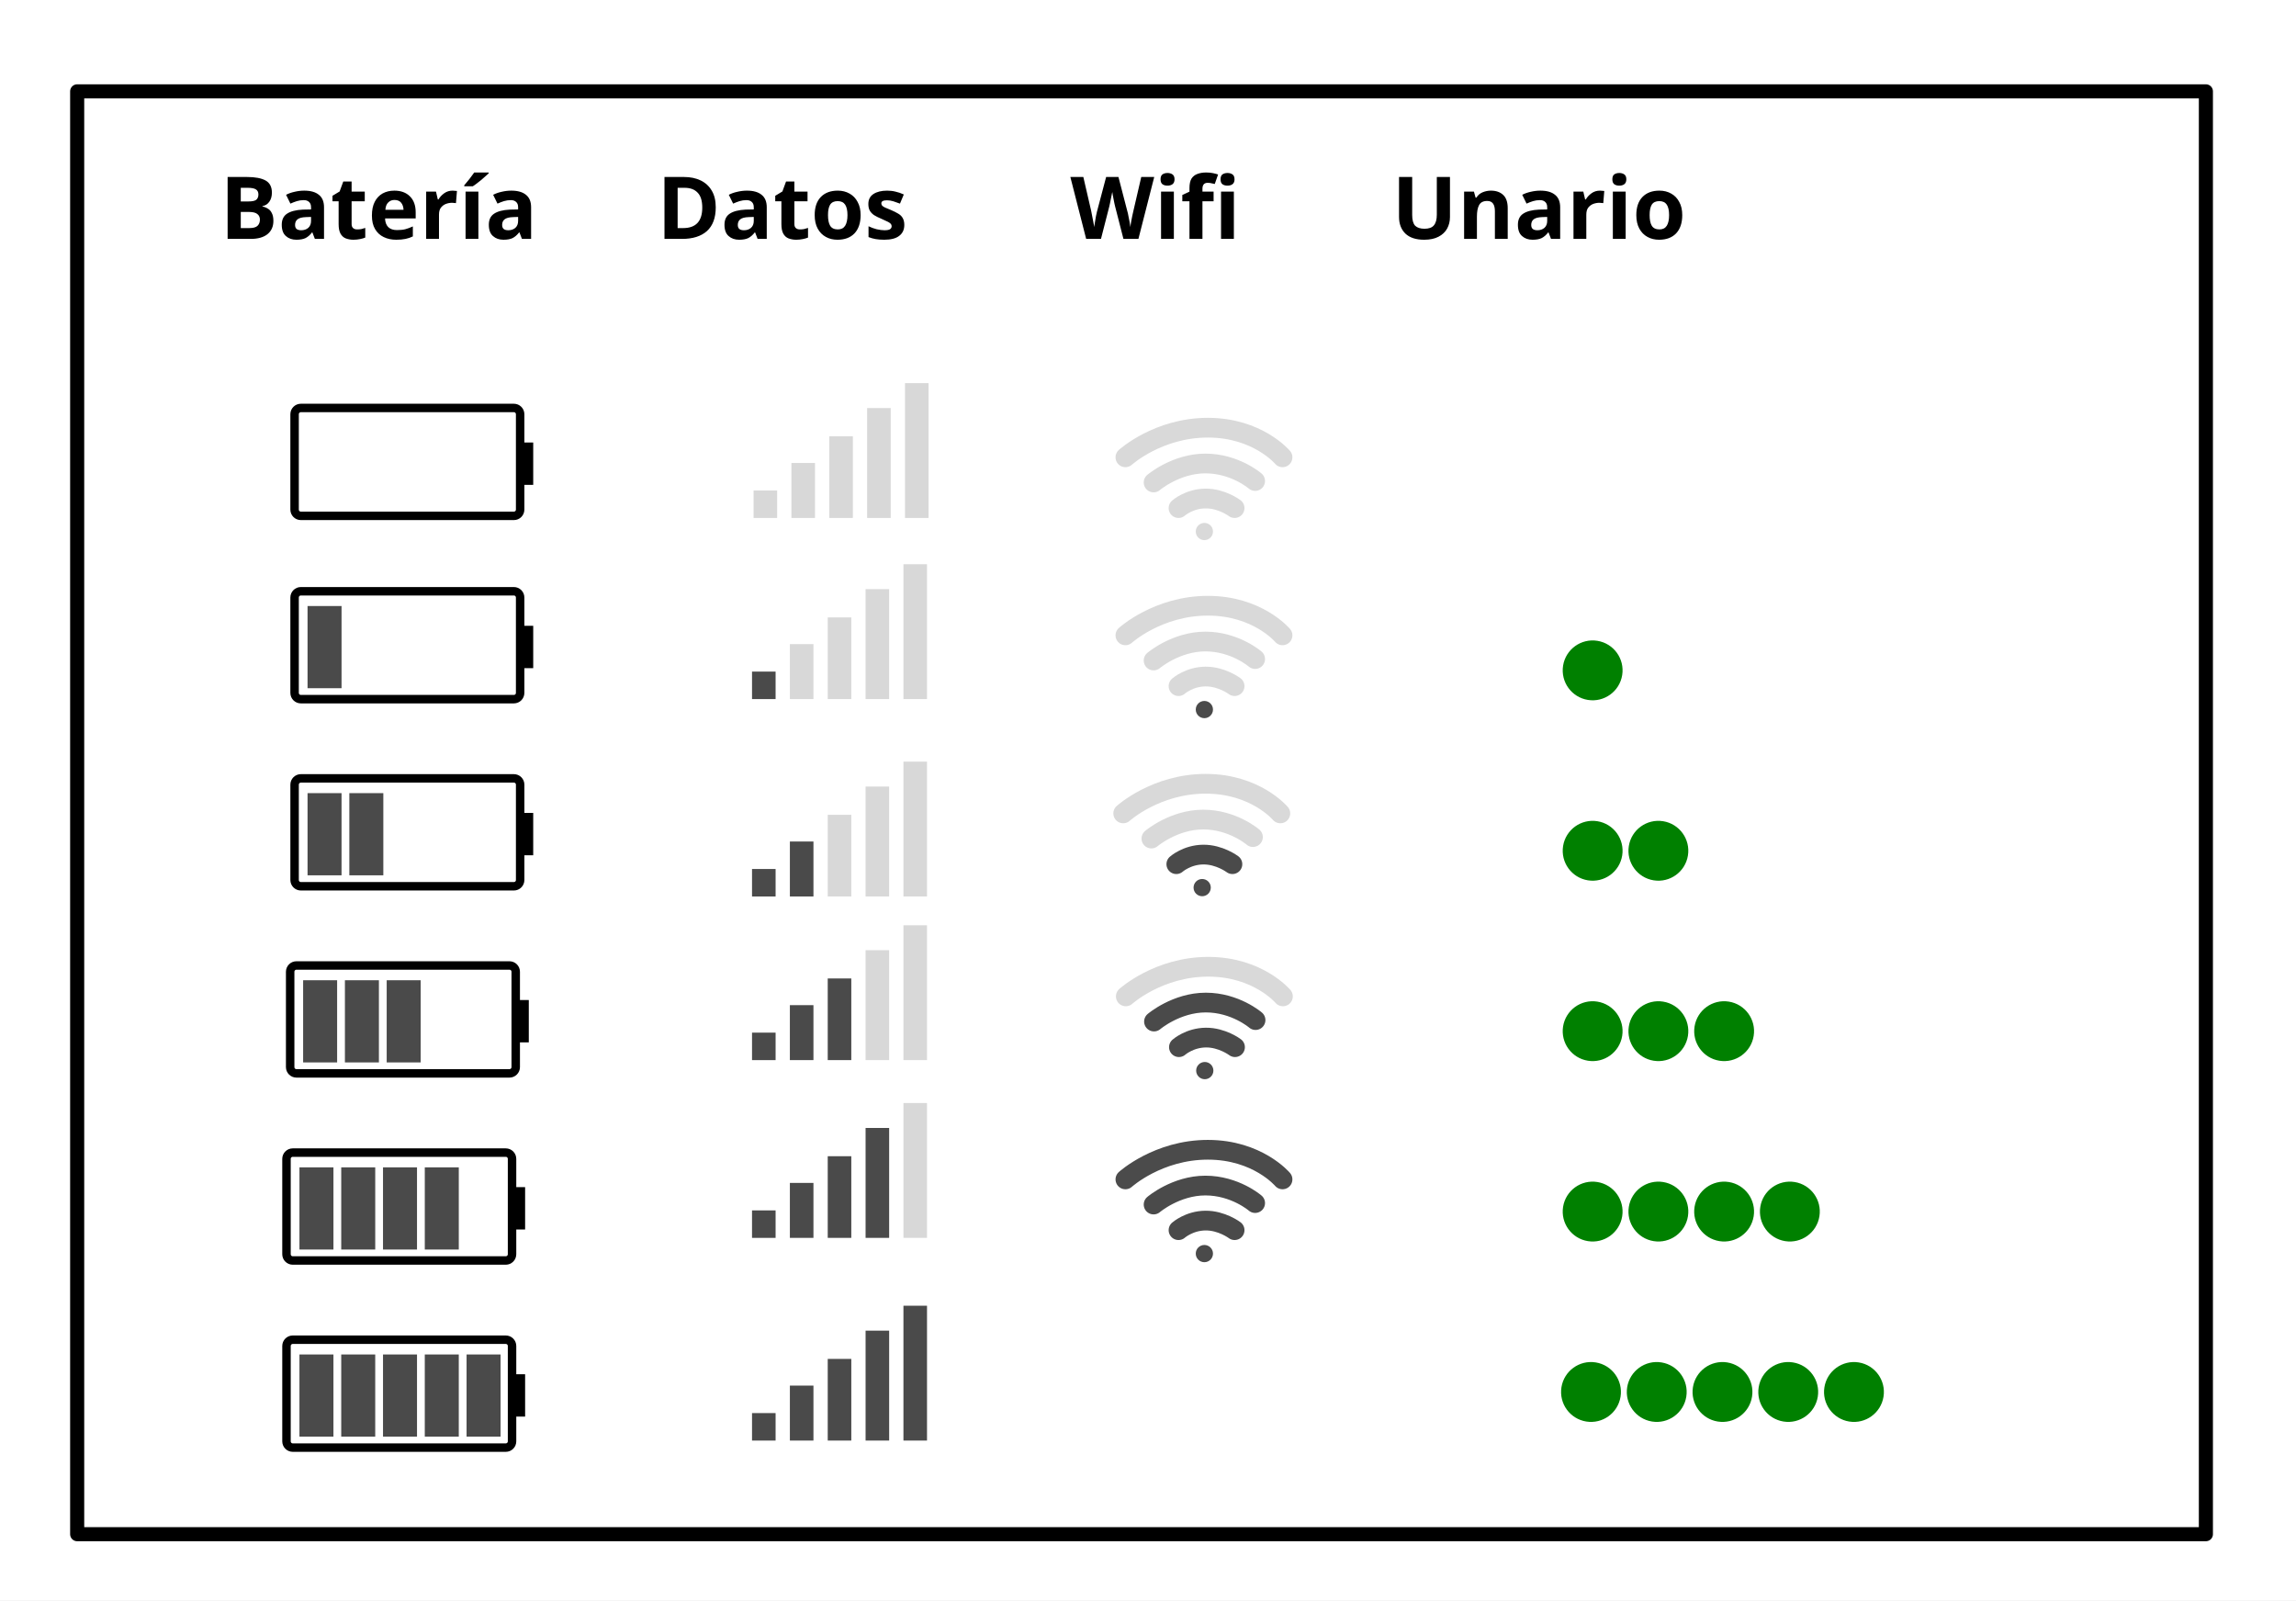
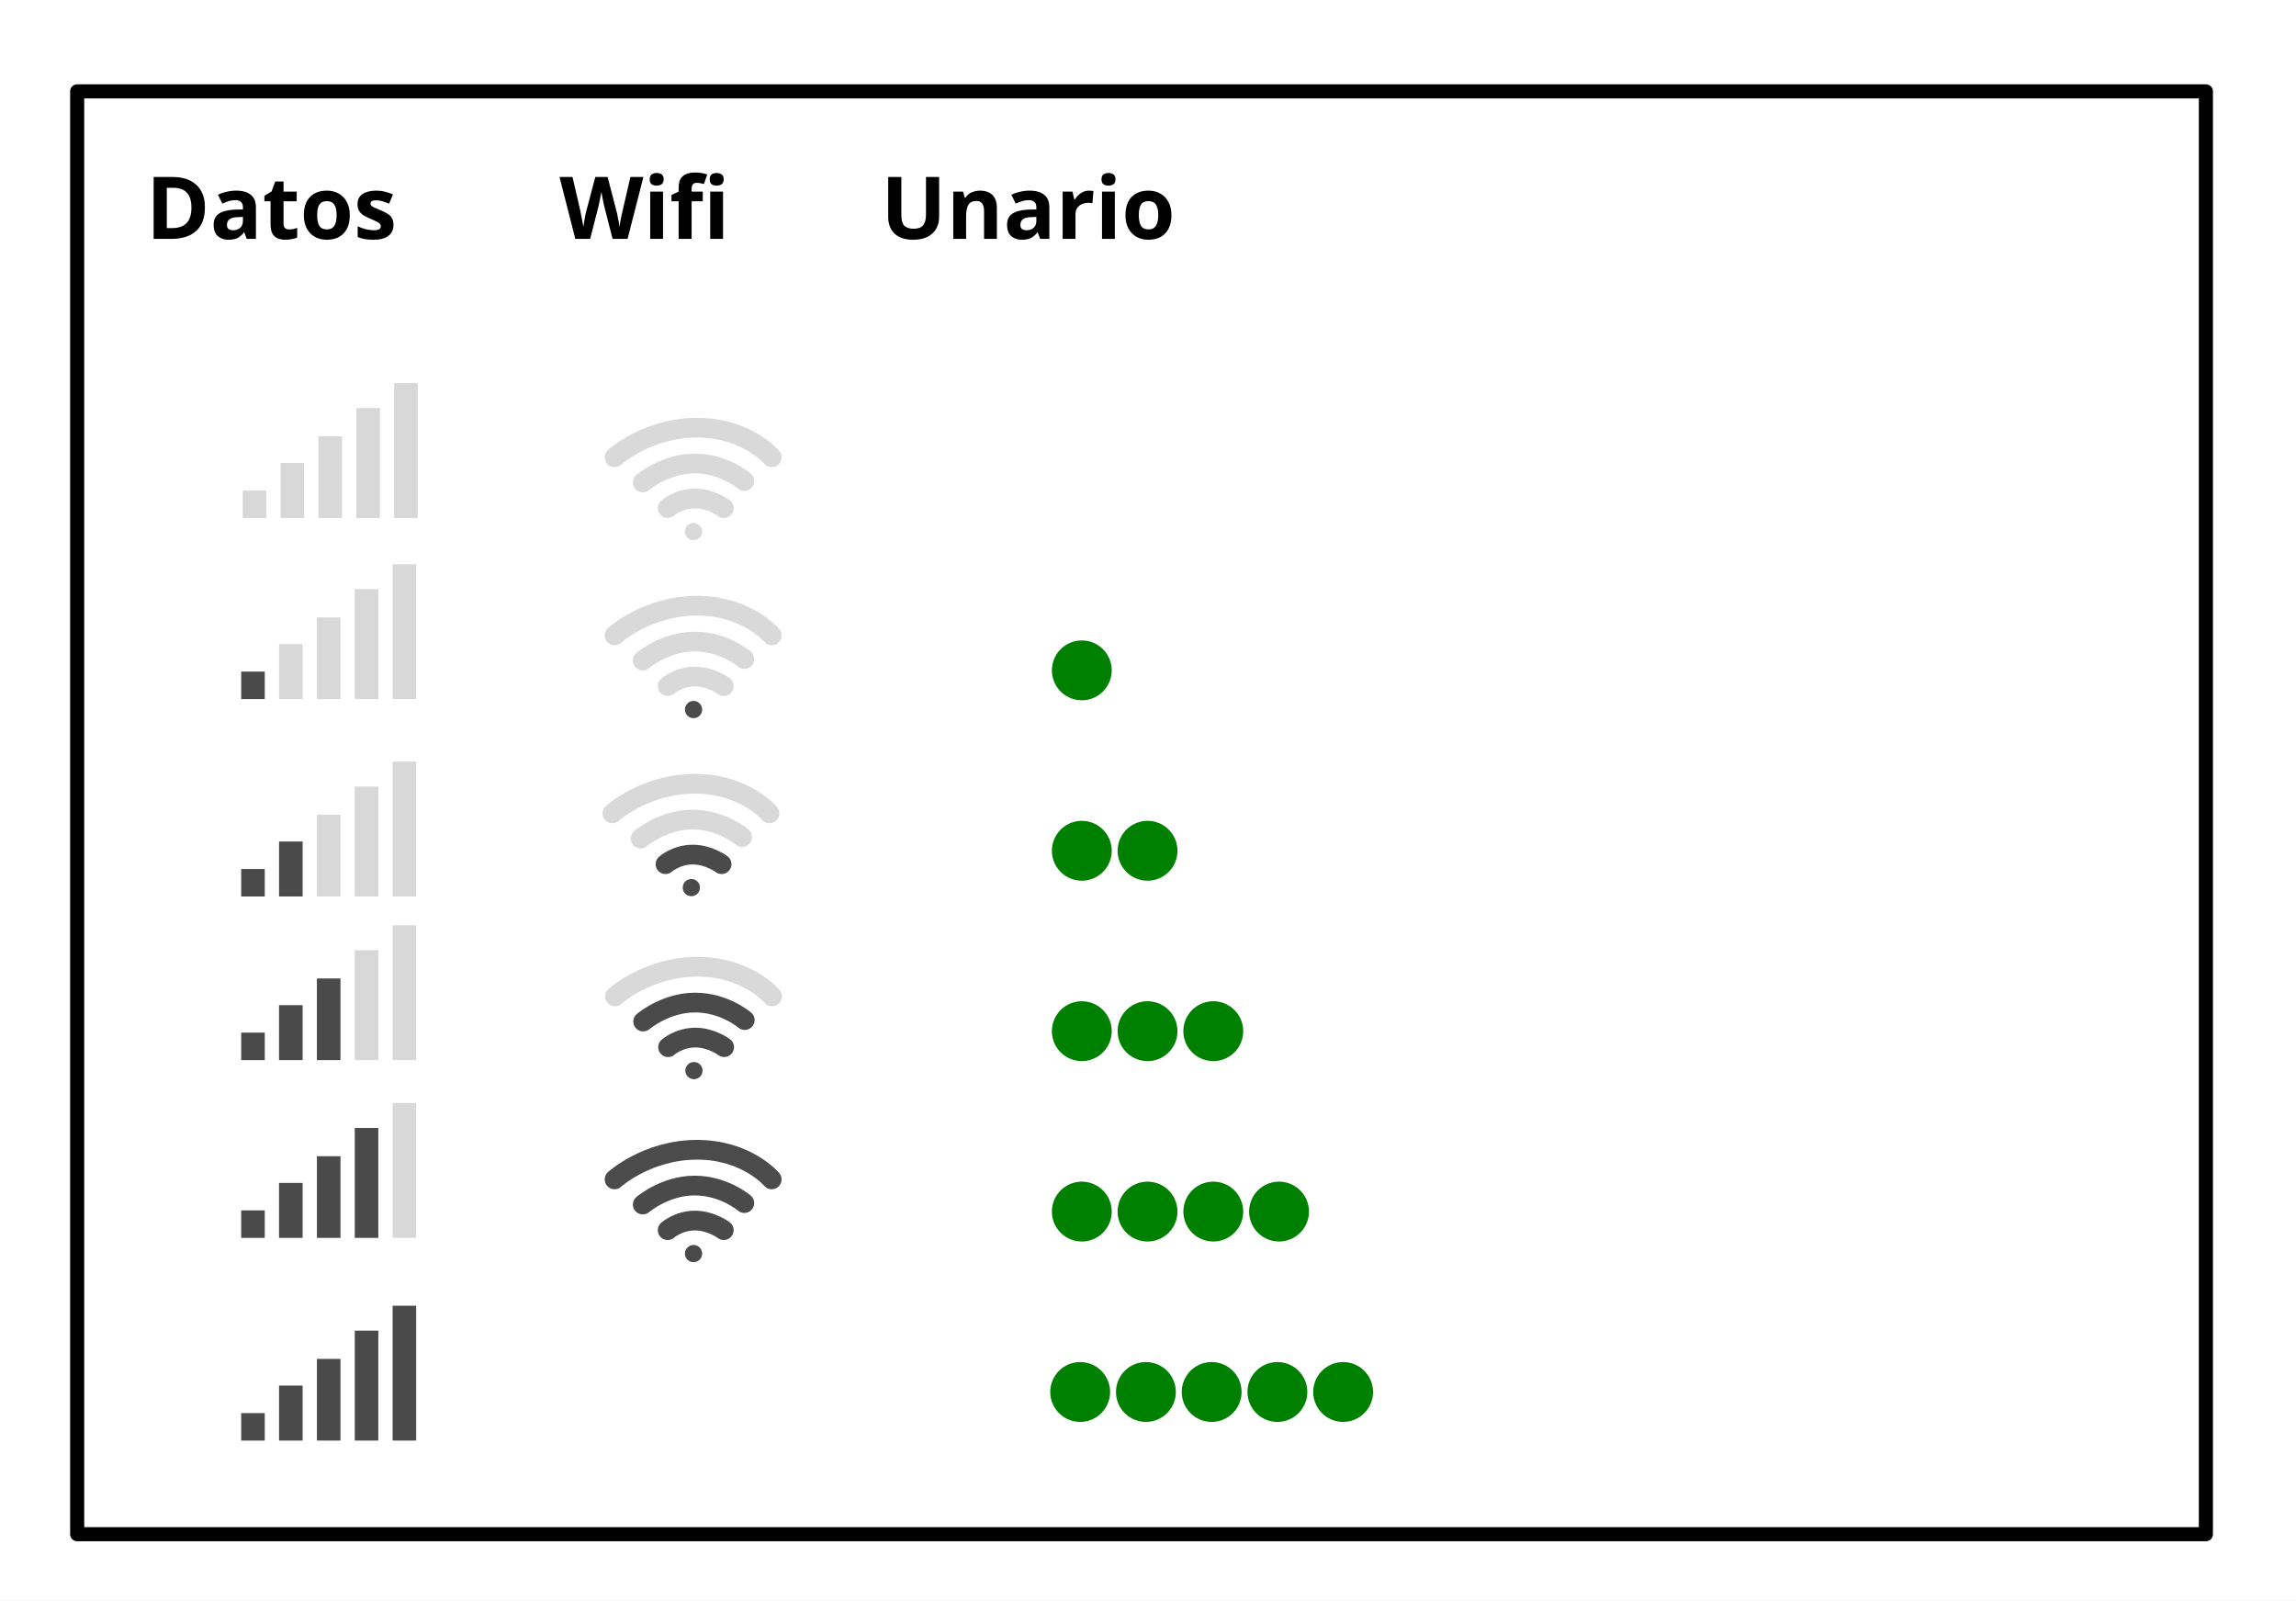
<svg xmlns="http://www.w3.org/2000/svg" width="215.565mm" height="150.234mm" viewBox="0 0 215.565 150.234" version="1.1" id="svg1" xml:space="preserve">
  <defs id="defs1" />
  <g id="layer3" transform="translate(-27.10409,206.9135)" style="display:inline">
    <rect style="fill:#ffffff;stroke:none;stroke-width:1.323;stroke-linecap:round;stroke-linejoin:round;stroke-dasharray:none" id="rect254" width="215.565" height="150.234" x="27.104" y="-206.913" />
    <rect style="fill:#ffffff;stroke:#000000;stroke-width:1.323;stroke-linecap:round;stroke-linejoin:round;stroke-dasharray:none" id="rect45" width="199.859" height="135.444" x="34.35" y="-198.338" />
  </g>
  <g id="layer10" transform="translate(41.84781,-4.084903)" style="display:inline">
-     <text xml:space="preserve" style="font-style:normal;font-variant:normal;font-weight:normal;font-stretch:normal;font-size:8.143px;font-family:Ubuntu;-inkscape-font-specification:Ubuntu;text-align:center;text-anchor:middle;display:inline;fill:#000000;stroke-width:0.794;stroke-linecap:round;stroke-linejoin:round" x="-1" y="16.335" id="text258">
-       <tspan style="font-style:normal;font-variant:normal;font-weight:normal;font-stretch:normal;font-family:Ubuntu;-inkscape-font-specification:Ubuntu;text-align:center;text-anchor:middle;fill:#000000;stroke-width:0.794" x="-1" y="16.335" id="tspan257" />
-       <tspan style="font-style:normal;font-variant:normal;font-weight:bold;font-stretch:normal;font-family:Ubuntu;-inkscape-font-specification:'Ubuntu Bold';text-align:center;text-anchor:middle;fill:#000000;stroke-width:0.794" x="-1" y="26.514" id="tspan258">Batería</tspan>
+     <circle style="display:inline;fill:#008000;stroke:none;stroke-width:0.794;stroke-linecap:round;stroke-linejoin:round" id="circle6" cx="80.124" cy="123.642" r="2.81" transform="rotate(9.097474)" />
+     <circle style="display:inline;fill:#008000;stroke:none;stroke-width:0.794;stroke-linecap:round;stroke-linejoin:round" id="circle7" cx="86.218" cy="122.666" r="2.81" transform="rotate(9.097474)" />
+     <circle style="display:inline;fill:#008000;stroke:none;stroke-width:0.794;stroke-linecap:round;stroke-linejoin:round" id="circle8" cx="92.313" cy="121.69" r="2.81" transform="rotate(9.097474)" />
+     <circle style="display:inline;fill:#008000;stroke:none;stroke-width:0.794;stroke-linecap:round;stroke-linejoin:round" id="circle9" cx="98.408" cy="120.714" r="2.81" transform="rotate(9.097474)" />
+     <circle style="display:inline;fill:#008000;stroke:none;stroke-width:0.794;stroke-linecap:round;stroke-linejoin:round" id="circle10" cx="104.502" cy="119.738" r="2.81" transform="rotate(9.097474)" />
+     <circle style="display:inline;fill:#008000;stroke:none;stroke-width:0.794;stroke-linecap:round;stroke-linejoin:round" id="circle32" cx="77.598" cy="106.895" r="2.81" transform="rotate(9.097474)" />
+     <circle style="display:inline;fill:#008000;stroke:none;stroke-width:0.794;stroke-linecap:round;stroke-linejoin:round" id="circle33" cx="83.692" cy="105.919" r="2.81" transform="rotate(9.097474)" />
+     <circle style="display:inline;fill:#008000;stroke:none;stroke-width:0.794;stroke-linecap:round;stroke-linejoin:round" id="circle34" cx="89.787" cy="104.943" r="2.81" transform="rotate(9.097474)" />
+     <circle style="display:inline;fill:#008000;stroke:none;stroke-width:0.794;stroke-linecap:round;stroke-linejoin:round" id="circle35" cx="95.882" cy="103.967" r="2.81" transform="rotate(9.097474)" />
+     <circle style="display:inline;fill:#008000;stroke:none;stroke-width:0.794;stroke-linecap:round;stroke-linejoin:round" id="circle36" cx="74.92" cy="90.173" r="2.81" transform="rotate(9.097474)" />
+     <circle style="display:inline;fill:#008000;stroke:none;stroke-width:0.794;stroke-linecap:round;stroke-linejoin:round" id="circle37" cx="81.015" cy="89.197" r="2.81" transform="rotate(9.097474)" />
+     <circle style="display:inline;fill:#008000;stroke:none;stroke-width:0.794;stroke-linecap:round;stroke-linejoin:round" id="circle38" cx="87.109" cy="88.221" r="2.81" transform="rotate(9.097474)" />
+     <circle style="display:inline;fill:#008000;stroke:none;stroke-width:0.794;stroke-linecap:round;stroke-linejoin:round" id="circle40" cx="72.243" cy="73.451" r="2.81" transform="rotate(9.097474)" />
+     <circle style="display:inline;fill:#008000;stroke:none;stroke-width:0.794;stroke-linecap:round;stroke-linejoin:round" id="circle41" cx="78.337" cy="72.475" r="2.81" transform="rotate(9.097474)" />
+     <circle style="display:inline;fill:#008000;stroke:none;stroke-width:0.794;stroke-linecap:round;stroke-linejoin:round" id="circle43" cx="69.565" cy="56.729" r="2.81" transform="rotate(9.097474)" />
+     <text xml:space="preserve" style="font-style:normal;font-variant:normal;font-weight:normal;font-stretch:normal;font-size:8.143px;font-family:Ubuntu;-inkscape-font-specification:Ubuntu;text-align:center;text-anchor:middle;display:inline;fill:#000000;stroke-width:0.794;stroke-linecap:round;stroke-linejoin:round" x="59.97" y="16.335" id="text52">
+       <tspan style="font-style:normal;font-variant:normal;font-weight:normal;font-stretch:normal;font-family:Ubuntu;-inkscape-font-specification:Ubuntu;text-align:center;text-anchor:middle;fill:#000000;stroke-width:0.794" x="59.97" y="16.335" id="tspan51" />
+       <tspan style="font-style:normal;font-variant:normal;font-weight:bold;font-stretch:normal;font-family:Ubuntu;-inkscape-font-specification:'Ubuntu Bold';text-align:center;text-anchor:middle;fill:#000000;stroke-width:0.794" x="59.97" y="26.514" id="tspan52">Unario</tspan>
    </text>
-     <rect style="fill:none;stroke:#000000;stroke-width:0.794;stroke-linecap:round;stroke-linejoin:round" id="rect1" width="10.128" height="21.177" x="129.849" y="-6.227" ry="0.588" rx="0.588" transform="rotate(90)" />
-     <rect style="fill:#000000;stroke:none;stroke-width:0.794;stroke-linecap:round;stroke-linejoin:round" id="rect2" width="3.976" height="1.024" x="133.09" y="-7.454" transform="rotate(90)" />
-     <rect style="fill:#4a4a4a;fill-opacity:1;stroke:none;stroke-width:0.794;stroke-linecap:round;stroke-linejoin:round" id="rect3" width="7.715" height="3.192" x="131.234" y="-1.226" transform="rotate(90)" />
-     <rect style="fill:#4a4a4a;fill-opacity:1;stroke:none;stroke-width:0.794;stroke-linecap:round;stroke-linejoin:round" id="rect4" width="7.715" height="3.192" x="131.234" y="-5.149" transform="rotate(90)" />
-     <rect style="fill:#4a4a4a;fill-opacity:1;stroke:none;stroke-width:0.794;stroke-linecap:round;stroke-linejoin:round" id="rect5" width="7.715" height="3.192" x="131.234" y="2.696" transform="rotate(90)" />
-     <rect style="fill:#4a4a4a;fill-opacity:1;stroke:none;stroke-width:0.794;stroke-linecap:round;stroke-linejoin:round" id="rect6" width="7.715" height="3.192" x="131.234" y="6.619" transform="rotate(90)" />
-     <rect style="fill:#4a4a4a;fill-opacity:1;stroke:none;stroke-width:0.794;stroke-linecap:round;stroke-linejoin:round" id="rect7" width="7.715" height="3.192" x="131.234" y="10.542" transform="rotate(90)" />
-     <g id="g51" transform="rotate(90,-9.973721,79.26122)">
-       <rect style="fill:none;stroke:#000000;stroke-width:0.794;stroke-linecap:round;stroke-linejoin:round" id="rect8" width="10.128" height="21.177" x="23.049" y="63.061" ry="0.588" rx="0.588" />
-       <rect style="fill:#000000;stroke:none;stroke-width:0.794;stroke-linecap:round;stroke-linejoin:round" id="rect9" width="3.976" height="1.024" x="26.291" y="61.834" />
-       <rect style="fill:#4a4a4a;fill-opacity:1;stroke:none;stroke-width:0.794;stroke-linecap:round;stroke-linejoin:round" id="rect10" width="7.715" height="3.192" x="24.434" y="68.061" />
-       <rect style="fill:#4a4a4a;fill-opacity:1;stroke:none;stroke-width:0.794;stroke-linecap:round;stroke-linejoin:round" id="rect12" width="7.715" height="3.192" x="24.434" y="71.984" />
-       <rect style="fill:#4a4a4a;fill-opacity:1;stroke:none;stroke-width:0.794;stroke-linecap:round;stroke-linejoin:round" id="rect13" width="7.715" height="3.192" x="24.434" y="75.906" />
-       <rect style="fill:#4a4a4a;fill-opacity:1;stroke:none;stroke-width:0.794;stroke-linecap:round;stroke-linejoin:round" id="rect14" width="7.715" height="3.192" x="24.434" y="79.829" />
-     </g>
-     <g id="g50" transform="rotate(90,18.35525,51.27797)">
-       <rect style="fill:none;stroke:#000000;stroke-width:0.794;stroke-linecap:round;stroke-linejoin:round" id="rect15" width="10.128" height="21.177" x="61.796" y="63.061" ry="0.588" rx="0.588" />
-       <rect style="fill:#000000;stroke:none;stroke-width:0.794;stroke-linecap:round;stroke-linejoin:round" id="rect16" width="3.976" height="1.024" x="65.038" y="61.834" />
-       <rect style="fill:#4a4a4a;fill-opacity:1;stroke:none;stroke-width:0.794;stroke-linecap:round;stroke-linejoin:round" id="rect18" width="7.715" height="3.192" x="63.181" y="71.984" />
-       <rect style="fill:#4a4a4a;fill-opacity:1;stroke:none;stroke-width:0.794;stroke-linecap:round;stroke-linejoin:round" id="rect19" width="7.715" height="3.192" x="63.181" y="75.906" />
-       <rect style="fill:#4a4a4a;fill-opacity:1;stroke:none;stroke-width:0.794;stroke-linecap:round;stroke-linejoin:round" id="rect20" width="7.715" height="3.192" x="63.181" y="79.829" />
-     </g>
-     <g id="g49" transform="translate(-98.10804,119.9124)">
-       <rect style="fill:none;stroke:#000000;stroke-width:0.794;stroke-linecap:round;stroke-linejoin:round" id="rect21" width="10.128" height="21.177" x="-42.758" y="-105.096" ry="0.588" rx="0.588" transform="rotate(90)" />
-       <rect style="fill:#000000;stroke:none;stroke-width:0.794;stroke-linecap:round;stroke-linejoin:round" id="rect22" width="3.976" height="1.024" x="-39.516" y="-106.322" transform="rotate(90)" />
-       <rect style="fill:#4a4a4a;fill-opacity:1;stroke:none;stroke-width:0.794;stroke-linecap:round;stroke-linejoin:round" id="rect24" width="7.715" height="3.192" x="-41.373" y="-92.25" transform="rotate(90)" />
-       <rect style="fill:#4a4a4a;fill-opacity:1;stroke:none;stroke-width:0.794;stroke-linecap:round;stroke-linejoin:round" id="rect25" width="7.715" height="3.192" x="-41.373" y="-88.327" transform="rotate(90)" />
-     </g>
-     <g id="g48" transform="rotate(90,76.29927,-6.251171)">
-       <rect style="fill:none;stroke:#000000;stroke-width:0.794;stroke-linecap:round;stroke-linejoin:round" id="rect26" width="10.128" height="21.177" x="142.14" y="63.061" ry="0.588" rx="0.588" />
-       <rect style="fill:#000000;stroke:none;stroke-width:0.794;stroke-linecap:round;stroke-linejoin:round" id="rect27" width="3.976" height="1.024" x="145.382" y="61.834" />
-       <rect style="fill:#4a4a4a;fill-opacity:1;stroke:none;stroke-width:0.794;stroke-linecap:round;stroke-linejoin:round" id="rect29" width="7.715" height="3.192" x="143.525" y="79.829" />
-     </g>
-     <g id="g47" transform="rotate(90,104.9889,-34.94077)">
-       <rect style="fill:none;stroke:#000000;stroke-width:0.794;stroke-linecap:round;stroke-linejoin:round" id="rect30" width="10.128" height="21.177" x="182.312" y="63.061" ry="0.588" rx="0.588" />
-       <rect style="fill:#000000;stroke:none;stroke-width:0.794;stroke-linecap:round;stroke-linejoin:round" id="rect31" width="3.976" height="1.024" x="185.554" y="61.834" />
-     </g>
-     <circle style="display:inline;fill:#008000;stroke:none;stroke-width:0.794;stroke-linecap:round;stroke-linejoin:round" id="circle6" cx="127.481" cy="116.058" r="2.81" transform="rotate(9.097474)" />
-     <circle style="display:inline;fill:#008000;stroke:none;stroke-width:0.794;stroke-linecap:round;stroke-linejoin:round" id="circle7" cx="133.575" cy="115.082" r="2.81" transform="rotate(9.097474)" />
-     <circle style="display:inline;fill:#008000;stroke:none;stroke-width:0.794;stroke-linecap:round;stroke-linejoin:round" id="circle8" cx="139.67" cy="114.106" r="2.81" transform="rotate(9.097474)" />
-     <circle style="display:inline;fill:#008000;stroke:none;stroke-width:0.794;stroke-linecap:round;stroke-linejoin:round" id="circle9" cx="145.765" cy="113.13" r="2.81" transform="rotate(9.097474)" />
-     <circle style="display:inline;fill:#008000;stroke:none;stroke-width:0.794;stroke-linecap:round;stroke-linejoin:round" id="circle10" cx="151.859" cy="112.155" r="2.81" transform="rotate(9.097474)" />
-     <circle style="display:inline;fill:#008000;stroke:none;stroke-width:0.794;stroke-linecap:round;stroke-linejoin:round" id="circle32" cx="124.955" cy="99.312" r="2.81" transform="rotate(9.097474)" />
-     <circle style="display:inline;fill:#008000;stroke:none;stroke-width:0.794;stroke-linecap:round;stroke-linejoin:round" id="circle33" cx="131.05" cy="98.336" r="2.81" transform="rotate(9.097474)" />
-     <circle style="display:inline;fill:#008000;stroke:none;stroke-width:0.794;stroke-linecap:round;stroke-linejoin:round" id="circle34" cx="137.144" cy="97.36" r="2.81" transform="rotate(9.097474)" />
-     <circle style="display:inline;fill:#008000;stroke:none;stroke-width:0.794;stroke-linecap:round;stroke-linejoin:round" id="circle35" cx="143.239" cy="96.384" r="2.81" transform="rotate(9.097474)" />
-     <circle style="display:inline;fill:#008000;stroke:none;stroke-width:0.794;stroke-linecap:round;stroke-linejoin:round" id="circle36" cx="122.277" cy="82.59" r="2.81" transform="rotate(9.097474)" />
-     <circle style="display:inline;fill:#008000;stroke:none;stroke-width:0.794;stroke-linecap:round;stroke-linejoin:round" id="circle37" cx="128.372" cy="81.614" r="2.81" transform="rotate(9.097474)" />
-     <circle style="display:inline;fill:#008000;stroke:none;stroke-width:0.794;stroke-linecap:round;stroke-linejoin:round" id="circle38" cx="134.467" cy="80.638" r="2.81" transform="rotate(9.097474)" />
-     <circle style="display:inline;fill:#008000;stroke:none;stroke-width:0.794;stroke-linecap:round;stroke-linejoin:round" id="circle40" cx="119.6" cy="65.868" r="2.81" transform="rotate(9.097474)" />
-     <circle style="display:inline;fill:#008000;stroke:none;stroke-width:0.794;stroke-linecap:round;stroke-linejoin:round" id="circle41" cx="125.694" cy="64.892" r="2.81" transform="rotate(9.097474)" />
-     <circle style="display:inline;fill:#008000;stroke:none;stroke-width:0.794;stroke-linecap:round;stroke-linejoin:round" id="circle43" cx="116.922" cy="49.146" r="2.81" transform="rotate(9.097474)" />
-     <text xml:space="preserve" style="font-style:normal;font-variant:normal;font-weight:normal;font-stretch:normal;font-size:8.143px;font-family:Ubuntu;-inkscape-font-specification:Ubuntu;text-align:center;text-anchor:middle;display:inline;fill:#000000;stroke-width:0.794;stroke-linecap:round;stroke-linejoin:round" x="107.931" y="16.335" id="text52">
-       <tspan style="font-style:normal;font-variant:normal;font-weight:normal;font-stretch:normal;font-family:Ubuntu;-inkscape-font-specification:Ubuntu;text-align:center;text-anchor:middle;fill:#000000;stroke-width:0.794" x="107.931" y="16.335" id="tspan51" />
-       <tspan style="font-style:normal;font-variant:normal;font-weight:bold;font-stretch:normal;font-family:Ubuntu;-inkscape-font-specification:'Ubuntu Bold';text-align:center;text-anchor:middle;fill:#000000;stroke-width:0.794" x="107.931" y="26.514" id="tspan52">Unario</tspan>
-     </text>
-     <g id="g69" transform="translate(-125.2426,72.89326)">
+     <g id="g69" transform="translate(-173.2031,72.89326)">
      <path style="display:inline;fill:none;fill-opacity:1;stroke:#4b4b4b;stroke-width:1.852;stroke-linecap:round;stroke-linejoin:round;stroke-dasharray:none;stroke-opacity:1" d="m 189.055,41.905 c 0,0 3.065,-2.78 7.742,-2.78 4.676,0 7.011,2.78 7.011,2.78" id="path53" />
      <path style="display:inline;fill:none;fill-opacity:1;stroke:#4a4a4a;stroke-width:1.852;stroke-linecap:round;stroke-linejoin:round;stroke-dasharray:none;stroke-opacity:1" d="m 191.702,44.266 c 0,0 2.092,-1.782 4.865,-1.782 2.773,0 4.67,1.645 4.67,1.645" id="path54" />
      <path style="display:inline;fill:none;fill-opacity:1;stroke:#4a4a4a;stroke-width:1.852;stroke-linecap:round;stroke-linejoin:round;stroke-dasharray:none;stroke-opacity:1" d="m 194.042,46.672 c 0,0 0.994,-0.884 2.525,-0.9 1.531,-0.016 2.742,0.9 2.742,0.9" id="path55" />
      <circle style="display:inline;fill:#4a4a4a;fill-opacity:1;stroke:none;stroke-width:0.265;stroke-linecap:round;stroke-linejoin:round;stroke-dasharray:none;stroke-opacity:1" id="path56" cx="196.47" cy="48.871" r="0.809" />
    </g>
-     <g id="g73" transform="translate(38.79533)">
+     <g id="g73" transform="translate(-9.165132)">
      <path style="display:inline;fill:none;fill-opacity:1;stroke:#d9d9d9;stroke-width:1.852;stroke-linecap:round;stroke-linejoin:round;stroke-dasharray:none;stroke-opacity:1" d="m 25.055,97.619 c 0,0 3.065,-2.78 7.742,-2.78 4.676,0 7.011,2.78 7.011,2.78" id="path57" />
      <path style="display:inline;fill:none;fill-opacity:1;stroke:#4a4a4a;stroke-width:1.852;stroke-linecap:round;stroke-linejoin:round;stroke-dasharray:none;stroke-opacity:1" d="m 27.702,99.981 c 0,0 2.092,-1.782 4.865,-1.782 2.773,0 4.67,1.645 4.67,1.645" id="path58" />
      <path style="display:inline;fill:none;fill-opacity:1;stroke:#4a4a4a;stroke-width:1.852;stroke-linecap:round;stroke-linejoin:round;stroke-dasharray:none;stroke-opacity:1" d="m 30.042,102.387 c 0,0 0.994,-0.884 2.525,-0.9 1.531,-0.016 2.742,0.9 2.742,0.9" id="path59" />
      <circle style="display:inline;fill:#4a4a4a;fill-opacity:1;stroke:none;stroke-width:0.265;stroke-linecap:round;stroke-linejoin:round;stroke-dasharray:none;stroke-opacity:1" id="circle59" cx="32.47" cy="104.586" r="0.809" />
    </g>
-     <g id="g72" transform="translate(38.79533)">
+     <g id="g72" transform="translate(-9.165132)">
      <path style="display:inline;fill:none;fill-opacity:1;stroke:#d9d9d9;stroke-width:1.852;stroke-linecap:round;stroke-linejoin:round;stroke-dasharray:none;stroke-opacity:1" d="m 24.812,80.441 c 0,0 3.065,-2.78 7.742,-2.78 4.676,0 7.011,2.78 7.011,2.78" id="path60" />
      <path style="display:inline;fill:none;fill-opacity:1;stroke:#d9d9d9;stroke-width:1.852;stroke-linecap:round;stroke-linejoin:round;stroke-dasharray:none;stroke-opacity:1" d="m 27.458,82.803 c 0,0 2.092,-1.782 4.865,-1.782 2.773,0 4.67,1.645 4.67,1.645" id="path61" />
      <path style="display:inline;fill:none;fill-opacity:1;stroke:#4a4a4a;stroke-width:1.852;stroke-linecap:round;stroke-linejoin:round;stroke-dasharray:none;stroke-opacity:1" d="m 29.798,85.208 c 0,0 0.994,-0.884 2.525,-0.9 1.531,-0.016 2.742,0.9 2.742,0.9" id="path62" />
      <circle style="display:inline;fill:#4a4a4a;fill-opacity:1;stroke:none;stroke-width:0.265;stroke-linecap:round;stroke-linejoin:round;stroke-dasharray:none;stroke-opacity:1" id="circle62" cx="32.226" cy="87.408" r="0.809" />
    </g>
-     <g id="g71" transform="translate(38.79533)">
+     <g id="g71" transform="translate(-9.165132)">
      <path style="display:inline;fill:none;fill-opacity:1;stroke:#d9d9d9;stroke-width:1.852;stroke-linecap:round;stroke-linejoin:round;stroke-dasharray:none;stroke-opacity:1" d="m 25.017,63.727 c 0,0 3.065,-2.78 7.742,-2.78 4.676,0 7.011,2.78 7.011,2.78" id="path63" />
      <path style="display:inline;fill:none;fill-opacity:1;stroke:#d9d9d9;stroke-width:1.852;stroke-linecap:round;stroke-linejoin:round;stroke-dasharray:none;stroke-opacity:1" d="m 27.664,66.089 c 0,0 2.092,-1.782 4.865,-1.782 2.773,0 4.67,1.645 4.67,1.645" id="path64" />
      <path style="display:inline;fill:#d9d9d9;fill-opacity:1;stroke:#d9d9d9;stroke-width:1.852;stroke-linecap:round;stroke-linejoin:round;stroke-dasharray:none;stroke-opacity:1" d="m 30.004,68.495 c 0,0 0.994,-0.884 2.525,-0.9 1.531,-0.016 2.742,0.9 2.742,0.9" id="path65" />
      <circle style="display:inline;fill:#4a4a4a;fill-opacity:1;stroke:none;stroke-width:0.265;stroke-linecap:round;stroke-linejoin:round;stroke-dasharray:none;stroke-opacity:1" id="circle65" cx="32.432" cy="70.694" r="0.809" />
    </g>
-     <g id="g70" transform="translate(38.79533)">
+     <g id="g70" transform="translate(-9.165132)">
      <path style="display:inline;fill:none;fill-opacity:1;stroke:#d9d9d9;stroke-width:1.852;stroke-linecap:round;stroke-linejoin:round;stroke-dasharray:none;stroke-opacity:1" d="m 25.017,47.014 c 0,0 3.065,-2.78 7.742,-2.78 4.676,0 7.011,2.78 7.011,2.78" id="path66" />
      <path style="display:inline;fill:none;fill-opacity:1;stroke:#d9d9d9;stroke-width:1.852;stroke-linecap:round;stroke-linejoin:round;stroke-dasharray:none;stroke-opacity:1" d="m 27.664,49.376 c 0,0 2.092,-1.782 4.865,-1.782 2.773,0 4.67,1.645 4.67,1.645" id="path67" />
      <path style="display:inline;fill:#d9d9d9;fill-opacity:1;stroke:#d9d9d9;stroke-width:1.852;stroke-linecap:round;stroke-linejoin:round;stroke-dasharray:none;stroke-opacity:1" d="m 30.004,51.781 c 0,0 0.994,-0.884 2.525,-0.9 1.531,-0.016 2.742,0.9 2.742,0.9" id="path68" />
      <circle style="display:inline;fill:#d9d9d9;fill-opacity:1;stroke:none;stroke-width:0.265;stroke-linecap:round;stroke-linejoin:round;stroke-dasharray:none;stroke-opacity:1" id="circle68" cx="32.432" cy="53.981" r="0.809" />
    </g>
-     <text xml:space="preserve" style="font-style:normal;font-variant:normal;font-weight:normal;font-stretch:normal;font-size:8.143px;font-family:Ubuntu;-inkscape-font-specification:Ubuntu;text-align:center;text-anchor:middle;display:inline;fill:#000000;stroke-width:0.794;stroke-linecap:round;stroke-linejoin:round" x="71.934" y="16.335" id="text69">
-       <tspan style="font-style:normal;font-variant:normal;font-weight:normal;font-stretch:normal;font-family:Ubuntu;-inkscape-font-specification:Ubuntu;text-align:center;text-anchor:middle;fill:#000000;stroke-width:0.794" x="71.934" y="16.335" id="tspan68" />
-       <tspan style="font-style:normal;font-variant:normal;font-weight:bold;font-stretch:normal;font-family:Ubuntu;-inkscape-font-specification:'Ubuntu Bold';text-align:center;text-anchor:middle;fill:#000000;stroke-width:0.794" x="71.934" y="26.514" id="tspan69">Wifi</tspan>
+     <text xml:space="preserve" style="font-style:normal;font-variant:normal;font-weight:normal;font-stretch:normal;font-size:8.143px;font-family:Ubuntu;-inkscape-font-specification:Ubuntu;text-align:center;text-anchor:middle;display:inline;fill:#000000;stroke-width:0.794;stroke-linecap:round;stroke-linejoin:round" x="23.974" y="16.335" id="text69">
+       <tspan style="font-style:normal;font-variant:normal;font-weight:normal;font-stretch:normal;font-family:Ubuntu;-inkscape-font-specification:Ubuntu;text-align:center;text-anchor:middle;fill:#000000;stroke-width:0.794" x="23.974" y="16.335" id="tspan68" />
+       <tspan style="font-style:normal;font-variant:normal;font-weight:bold;font-stretch:normal;font-family:Ubuntu;-inkscape-font-specification:'Ubuntu Bold';text-align:center;text-anchor:middle;fill:#000000;stroke-width:0.794" x="23.974" y="26.514" id="tspan69">Wifi</tspan>
    </text>
-     <g id="g82" transform="translate(-44.18317,-49.30548)">
+     <g id="g82" transform="translate(-92.14363,-49.30548)">
      <rect style="fill:#4a4a4a;fill-opacity:1;stroke:none;stroke-width:0.265;stroke-linecap:round;stroke-linejoin:round;stroke-dasharray:none;stroke-opacity:1" id="rect73" width="2.213" height="12.657" x="87.157" y="175.964" />
      <rect style="fill:#4a4a4a;fill-opacity:1;stroke:none;stroke-width:0.265;stroke-linecap:round;stroke-linejoin:round;stroke-dasharray:none;stroke-opacity:1" id="rect74" width="2.213" height="10.318" x="83.603" y="178.303" />
      <rect style="fill:#4a4a4a;fill-opacity:1;stroke:none;stroke-width:0.265;stroke-linecap:round;stroke-linejoin:round;stroke-dasharray:none;stroke-opacity:1" id="rect75" width="2.213" height="7.665" x="80.049" y="180.956" />
      <rect style="fill:#4a4a4a;fill-opacity:1;stroke:none;stroke-width:0.265;stroke-linecap:round;stroke-linejoin:round;stroke-dasharray:none;stroke-opacity:1" id="rect76" width="2.213" height="5.159" x="76.495" y="183.462" />
      <rect style="fill:#4a4a4a;fill-opacity:1;stroke:none;stroke-width:0.265;stroke-linecap:round;stroke-linejoin:round;stroke-dasharray:none;stroke-opacity:1" id="rect77" width="2.213" height="2.58" x="72.941" y="186.042" />
    </g>
-     <g id="g87" transform="translate(-22.85944,-68.33234)">
+     <g id="g87" transform="translate(-70.8199,-68.33234)">
      <rect style="fill:#d8d8d8;fill-opacity:1;stroke:none;stroke-width:0.265;stroke-linecap:round;stroke-linejoin:round;stroke-dasharray:none;stroke-opacity:1" id="rect78" width="2.213" height="12.657" x="65.833" y="175.964" />
      <rect style="fill:#4a4a4a;fill-opacity:1;stroke:none;stroke-width:0.265;stroke-linecap:round;stroke-linejoin:round;stroke-dasharray:none;stroke-opacity:1" id="rect79" width="2.213" height="10.318" x="62.279" y="178.303" />
      <rect style="fill:#4a4a4a;fill-opacity:1;stroke:none;stroke-width:0.265;stroke-linecap:round;stroke-linejoin:round;stroke-dasharray:none;stroke-opacity:1" id="rect80" width="2.213" height="7.665" x="58.725" y="180.956" />
      <rect style="fill:#4a4a4a;fill-opacity:1;stroke:none;stroke-width:0.265;stroke-linecap:round;stroke-linejoin:round;stroke-dasharray:none;stroke-opacity:1" id="rect81" width="2.213" height="5.159" x="55.171" y="183.462" />
      <rect style="fill:#4a4a4a;fill-opacity:1;stroke:none;stroke-width:0.265;stroke-linecap:round;stroke-linejoin:round;stroke-dasharray:none;stroke-opacity:1" id="rect82" width="2.213" height="2.58" x="51.617" y="186.042" />
    </g>
-     <g id="g105" transform="translate(-1.53571,-85.02003)">
+     <g id="g105" transform="translate(-49.49617,-85.02003)">
      <rect style="fill:#d8d8d8;fill-opacity:1;stroke:none;stroke-width:0.265;stroke-linecap:round;stroke-linejoin:round;stroke-dasharray:none;stroke-opacity:1" id="rect83" width="2.213" height="12.657" x="44.509" y="175.964" />
      <rect style="fill:#d8d8d8;fill-opacity:1;stroke:none;stroke-width:0.265;stroke-linecap:round;stroke-linejoin:round;stroke-dasharray:none;stroke-opacity:1" id="rect84" width="2.213" height="10.318" x="40.955" y="178.303" />
      <rect style="fill:#4a4a4a;fill-opacity:1;stroke:none;stroke-width:0.265;stroke-linecap:round;stroke-linejoin:round;stroke-dasharray:none;stroke-opacity:1" id="rect85" width="2.213" height="7.665" x="37.401" y="180.956" />
      <rect style="fill:#4a4a4a;fill-opacity:1;stroke:none;stroke-width:0.265;stroke-linecap:round;stroke-linejoin:round;stroke-dasharray:none;stroke-opacity:1" id="rect86" width="2.213" height="5.159" x="33.847" y="183.462" />
      <rect style="fill:#4a4a4a;fill-opacity:1;stroke:none;stroke-width:0.265;stroke-linecap:round;stroke-linejoin:round;stroke-dasharray:none;stroke-opacity:1" id="rect87" width="2.213" height="2.58" x="30.294" y="186.042" />
    </g>
-     <g id="g104" transform="translate(19.78802,-100.3813)">
+     <g id="g104" transform="translate(-28.17244,-100.3813)">
      <rect style="fill:#d8d8d8;fill-opacity:1;stroke:none;stroke-width:0.265;stroke-linecap:round;stroke-linejoin:round;stroke-dasharray:none;stroke-opacity:1" id="rect88" width="2.213" height="12.657" x="23.186" y="175.964" />
      <rect style="fill:#d8d8d8;fill-opacity:1;stroke:none;stroke-width:0.265;stroke-linecap:round;stroke-linejoin:round;stroke-dasharray:none;stroke-opacity:1" id="rect89" width="2.213" height="10.318" x="19.632" y="178.303" />
      <rect style="fill:#d8d8d8;fill-opacity:1;stroke:none;stroke-width:0.265;stroke-linecap:round;stroke-linejoin:round;stroke-dasharray:none;stroke-opacity:1" id="rect90" width="2.213" height="7.665" x="16.078" y="180.956" />
      <rect style="fill:#4a4a4a;fill-opacity:1;stroke:none;stroke-width:0.265;stroke-linecap:round;stroke-linejoin:round;stroke-dasharray:none;stroke-opacity:1" id="rect91" width="2.213" height="5.159" x="12.524" y="183.462" />
      <rect style="fill:#4a4a4a;fill-opacity:1;stroke:none;stroke-width:0.265;stroke-linecap:round;stroke-linejoin:round;stroke-dasharray:none;stroke-opacity:1" id="rect92" width="2.213" height="2.58" x="8.97" y="186.042" />
    </g>
-     <g id="g103" transform="translate(41.11175,-118.912)">
+     <g id="g103" transform="translate(-6.848711,-118.912)">
      <rect style="fill:#d8d8d8;fill-opacity:1;stroke:none;stroke-width:0.265;stroke-linecap:round;stroke-linejoin:round;stroke-dasharray:none;stroke-opacity:1" id="rect93" width="2.213" height="12.657" x="1.862" y="175.964" />
      <rect style="fill:#d8d8d8;fill-opacity:1;stroke:none;stroke-width:0.265;stroke-linecap:round;stroke-linejoin:round;stroke-dasharray:none;stroke-opacity:1" id="rect94" width="2.213" height="10.318" x="-1.692" y="178.303" />
      <rect style="fill:#d8d8d8;fill-opacity:1;stroke:none;stroke-width:0.265;stroke-linecap:round;stroke-linejoin:round;stroke-dasharray:none;stroke-opacity:1" id="rect95" width="2.213" height="7.665" x="-5.246" y="180.956" />
      <rect style="fill:#d8d8d8;fill-opacity:1;stroke:none;stroke-width:0.265;stroke-linecap:round;stroke-linejoin:round;stroke-dasharray:none;stroke-opacity:1" id="rect96" width="2.213" height="5.159" x="-8.8" y="183.462" />
      <rect style="fill:#4a4a4a;fill-opacity:1;stroke:none;stroke-width:0.265;stroke-linecap:round;stroke-linejoin:round;stroke-dasharray:none;stroke-opacity:1" id="rect97" width="2.213" height="2.58" x="-12.354" y="186.042" />
    </g>
-     <g id="g102" transform="translate(62.58141,-135.914)">
+     <g id="g102" transform="translate(14.62095,-135.914)">
      <rect style="fill:#d8d8d8;fill-opacity:1;stroke:none;stroke-width:0.265;stroke-linecap:round;stroke-linejoin:round;stroke-dasharray:none;stroke-opacity:1" id="rect98" width="2.213" height="12.657" x="-19.462" y="175.964" />
      <rect style="fill:#d8d8d8;fill-opacity:1;stroke:none;stroke-width:0.265;stroke-linecap:round;stroke-linejoin:round;stroke-dasharray:none;stroke-opacity:1" id="rect99" width="2.213" height="10.318" x="-23.016" y="178.303" />
      <rect style="fill:#d8d8d8;fill-opacity:1;stroke:none;stroke-width:0.265;stroke-linecap:round;stroke-linejoin:round;stroke-dasharray:none;stroke-opacity:1" id="rect100" width="2.213" height="7.665" x="-26.57" y="180.956" />
      <rect style="fill:#d8d8d8;fill-opacity:1;stroke:none;stroke-width:0.265;stroke-linecap:round;stroke-linejoin:round;stroke-dasharray:none;stroke-opacity:1" id="rect101" width="2.213" height="5.159" x="-30.124" y="183.462" />
      <rect style="fill:#d8d8d8;fill-opacity:1;stroke:none;stroke-width:0.265;stroke-linecap:round;stroke-linejoin:round;stroke-dasharray:none;stroke-opacity:1" id="rect102" width="2.213" height="2.58" x="-33.678" y="186.042" />
    </g>
-     <text xml:space="preserve" style="font-style:normal;font-variant:normal;font-weight:normal;font-stretch:normal;font-size:8.143px;font-family:Ubuntu;-inkscape-font-specification:Ubuntu;text-align:center;text-anchor:middle;display:inline;fill:#000000;stroke-width:0.794;stroke-linecap:round;stroke-linejoin:round" x="36.879" y="16.335" id="text106">
-       <tspan style="font-style:normal;font-variant:normal;font-weight:normal;font-stretch:normal;font-family:Ubuntu;-inkscape-font-specification:Ubuntu;text-align:center;text-anchor:middle;fill:#000000;stroke-width:0.794" x="36.879" y="16.335" id="tspan105" />
-       <tspan style="font-style:normal;font-variant:normal;font-weight:bold;font-stretch:normal;font-family:Ubuntu;-inkscape-font-specification:'Ubuntu Bold';text-align:center;text-anchor:middle;fill:#000000;stroke-width:0.794" x="36.879" y="26.514" id="tspan106">Datos</tspan>
+     <text xml:space="preserve" style="font-style:normal;font-variant:normal;font-weight:normal;font-stretch:normal;font-size:8.143px;font-family:Ubuntu;-inkscape-font-specification:Ubuntu;text-align:center;text-anchor:middle;display:inline;fill:#000000;stroke-width:0.794;stroke-linecap:round;stroke-linejoin:round" x="-11.082" y="16.335" id="text106">
+       <tspan style="font-style:normal;font-variant:normal;font-weight:normal;font-stretch:normal;font-family:Ubuntu;-inkscape-font-specification:Ubuntu;text-align:center;text-anchor:middle;fill:#000000;stroke-width:0.794" x="-11.082" y="16.335" id="tspan105" />
+       <tspan style="font-style:normal;font-variant:normal;font-weight:bold;font-stretch:normal;font-family:Ubuntu;-inkscape-font-specification:'Ubuntu Bold';text-align:center;text-anchor:middle;fill:#000000;stroke-width:0.794" x="-11.082" y="26.514" id="tspan106">Datos</tspan>
    </text>
  </g>
</svg>
